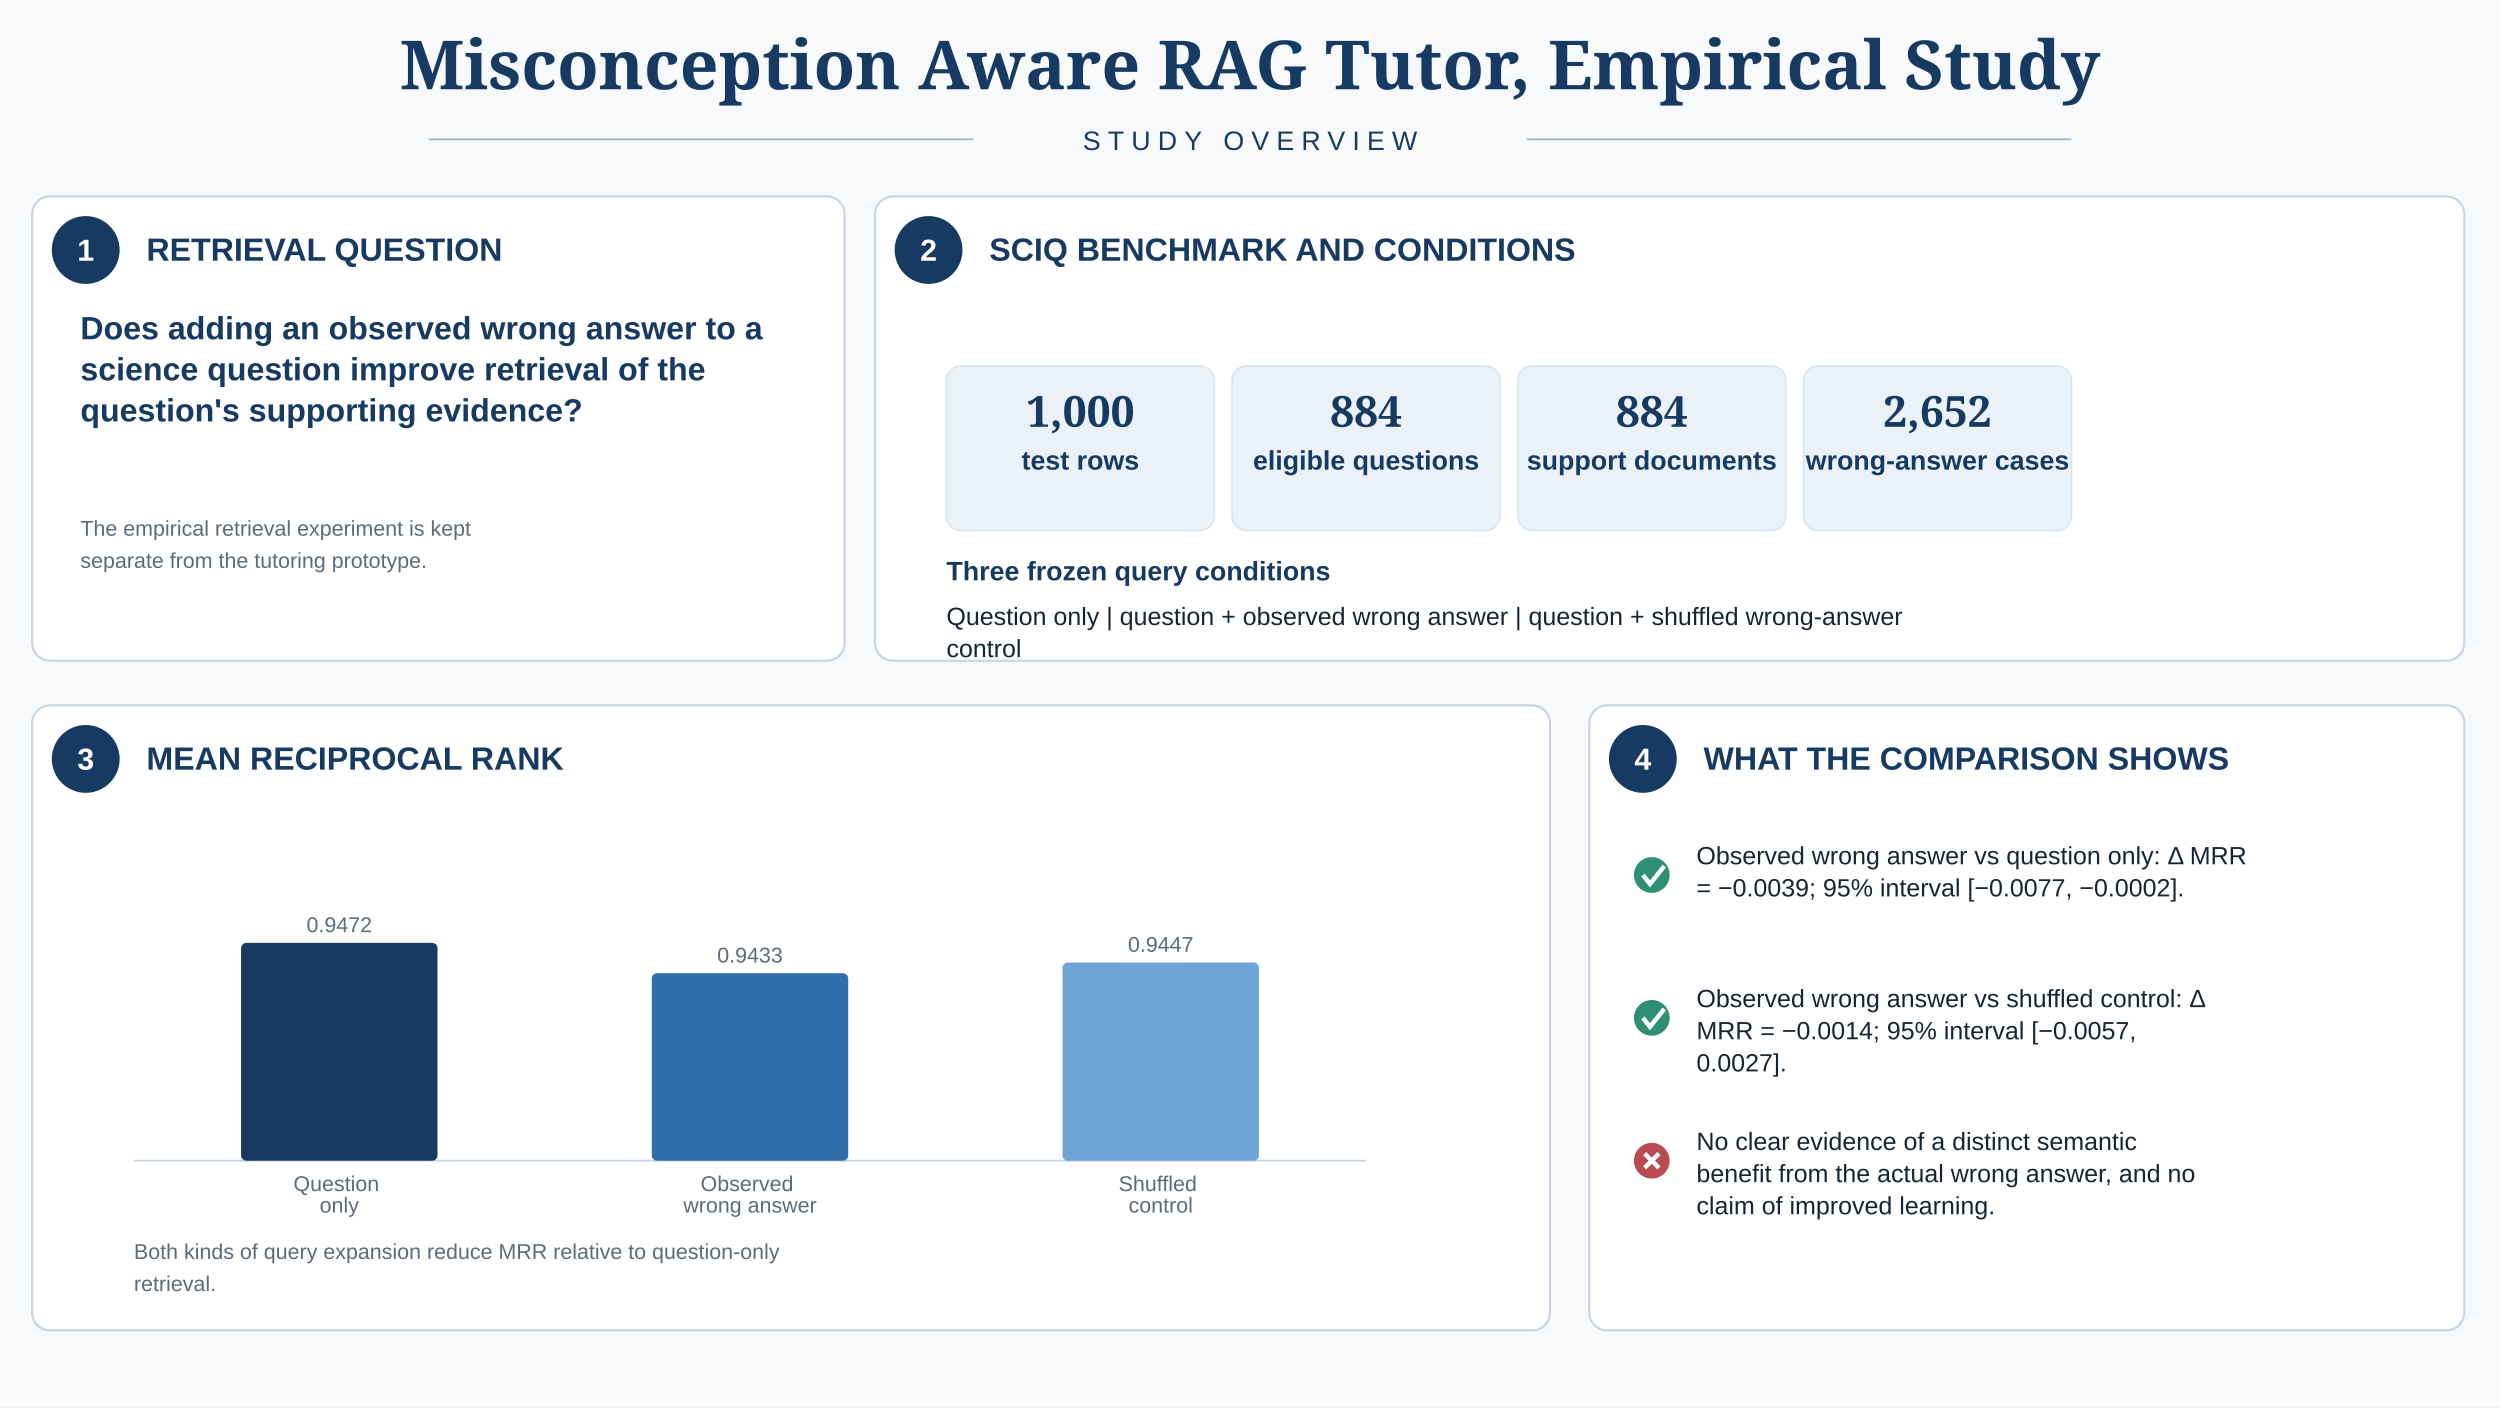
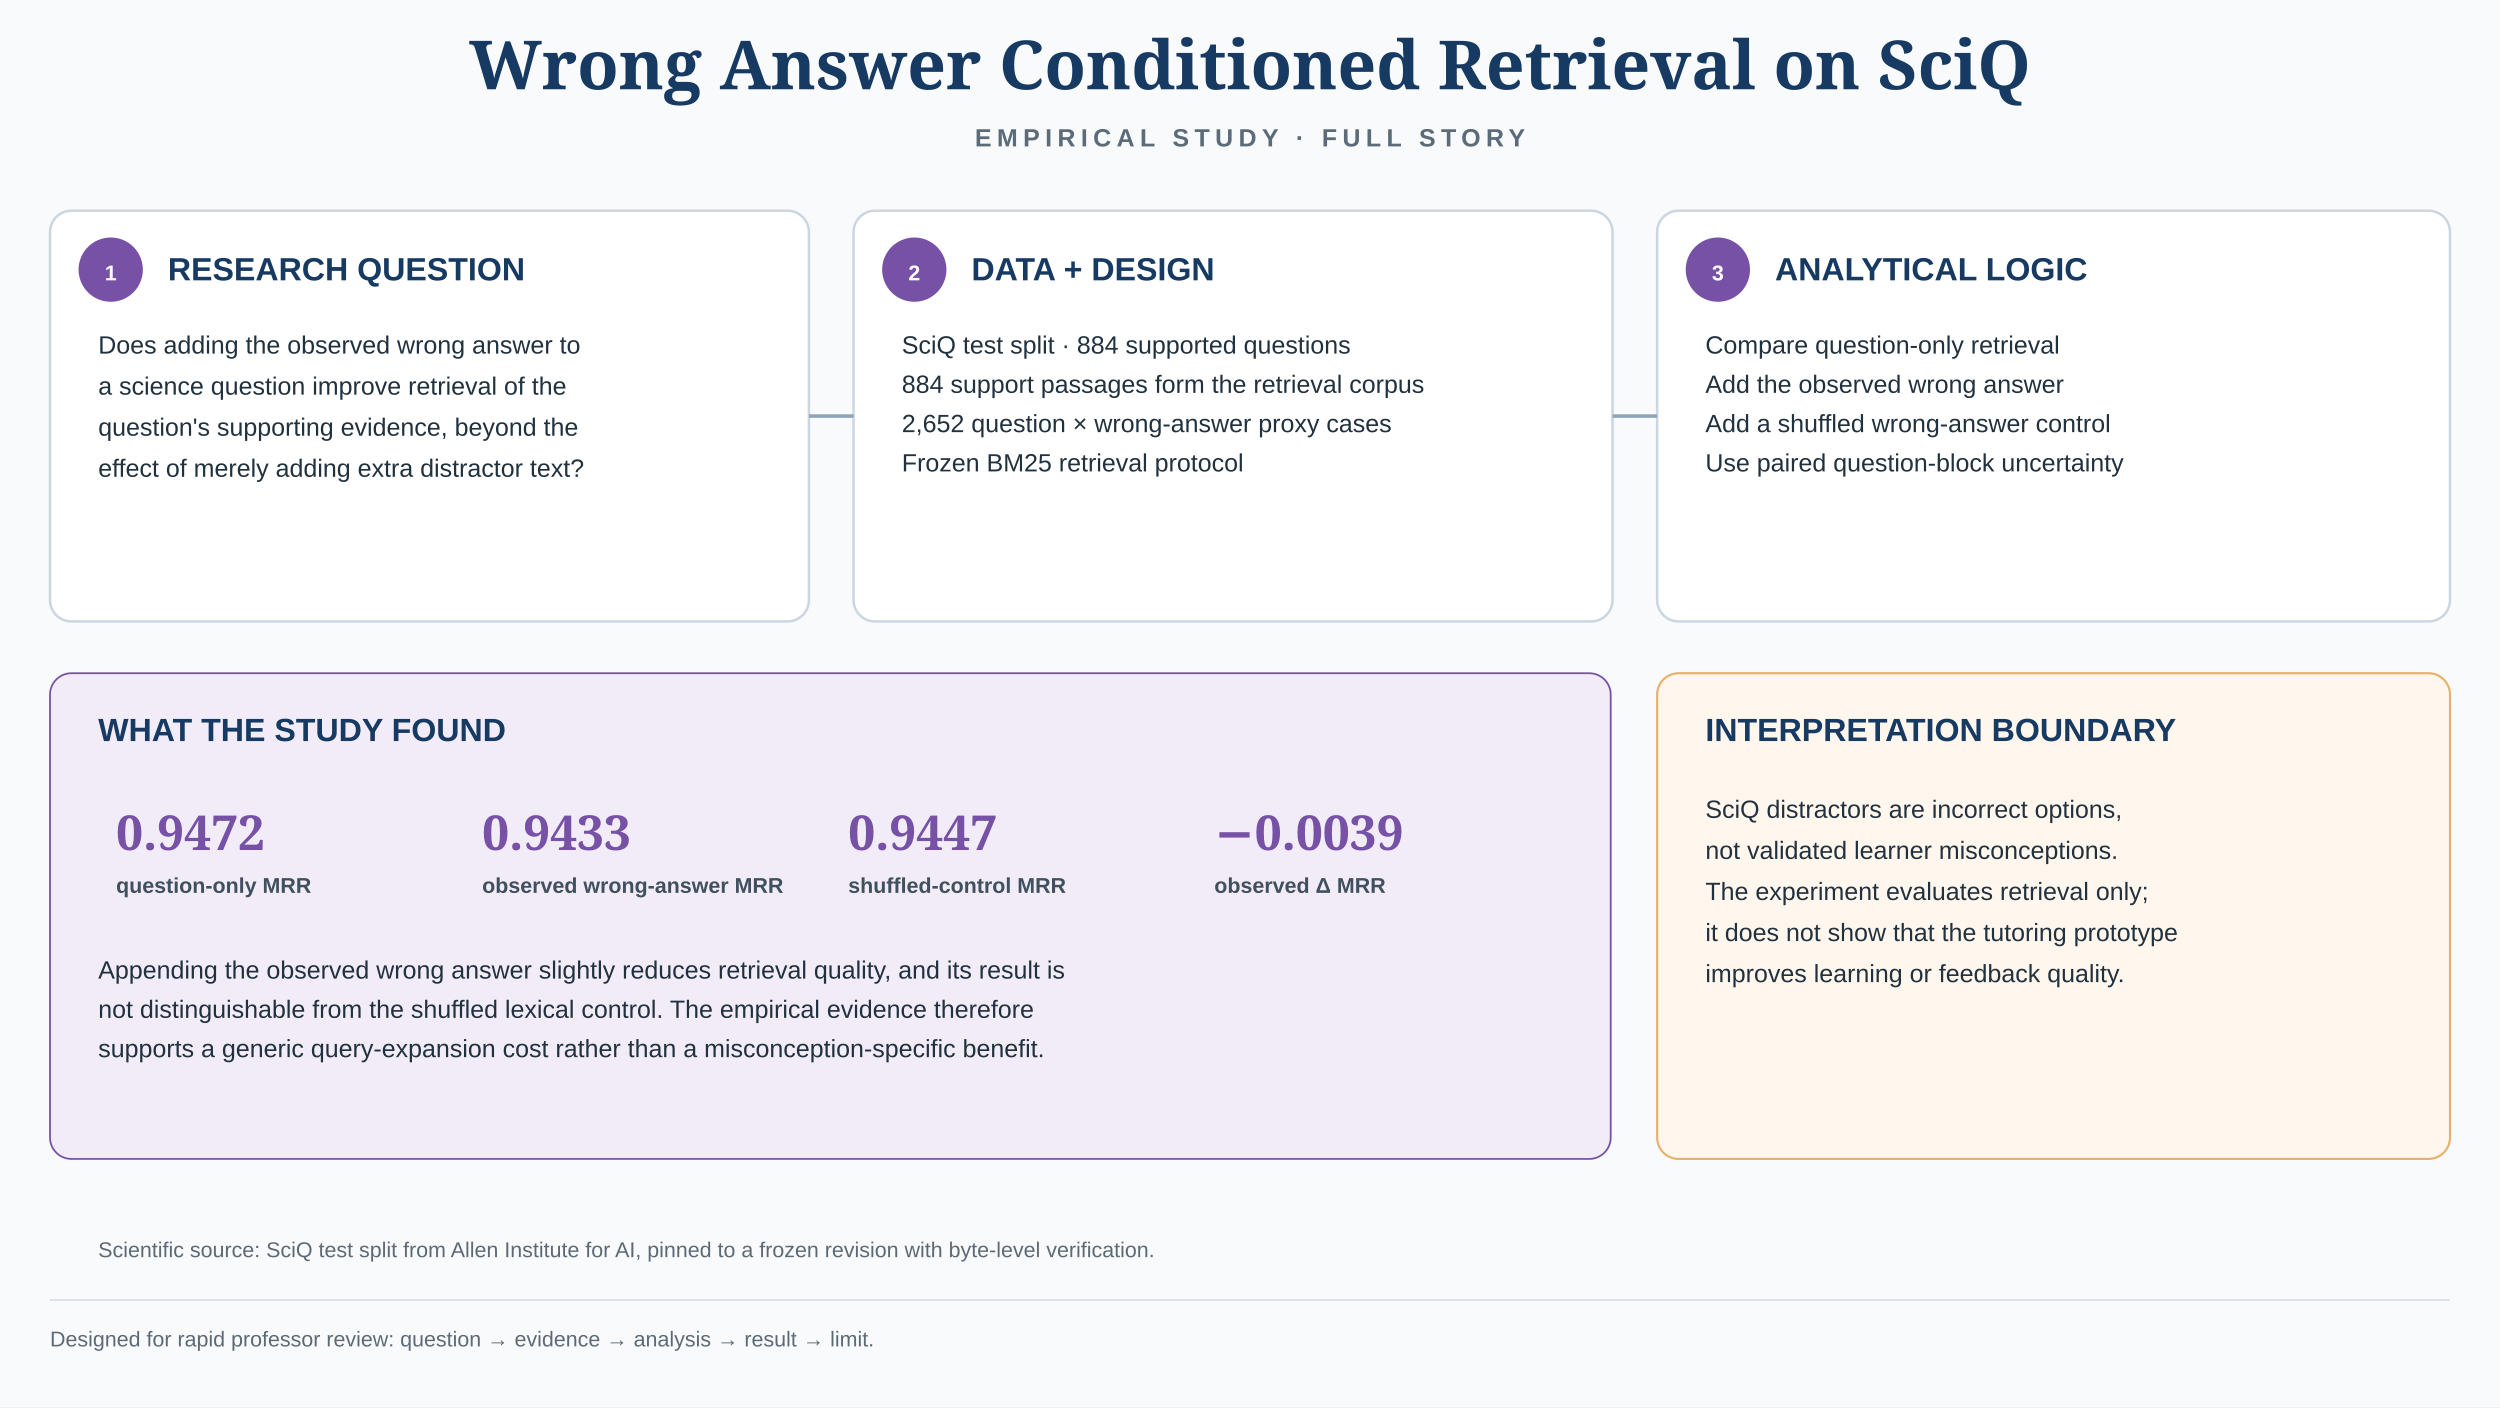
<svg xmlns="http://www.w3.org/2000/svg" viewBox="0 0 1400 788" role="img" aria-labelledby="title desc">
-   <rect width="1400" height="788" fill="#F7F9FB" />
-   <style>
- .title{font-family:Georgia,serif;font-weight:700;fill:#173A63;font-size:38px}
- .subtitle{font-family:Arial,sans-serif;fill:#173A63;font-size:15px;letter-spacing:4px}
- .h{font-family:Arial,sans-serif;font-weight:700;fill:#173A63;font-size:18px}
- .h2{font-family:Arial,sans-serif;font-weight:700;fill:#173A63;font-size:15px}
- .txt{font-family:Arial,sans-serif;fill:#172533;font-size:14px}
- .sm{font-family:Arial,sans-serif;fill:#5C6B78;font-size:12px}
- .metric{font-family:Georgia,serif;font-weight:700;fill:#173A63;font-size:24px}
- .card{fill:#FFFFFF;stroke:#C8D5E1;stroke-width:1.2}
- .soft{fill:#EAF2F8;stroke:#D9E6F0;stroke-width:1}
- </style>
-   <text x="700" y="50" text-anchor="middle" class="title">Misconception Aware RAG Tutor, Empirical Study</text>
-   <line x1="240" y1="78" x2="545" y2="78" stroke="#9DB5CB" />
-   <line x1="855" y1="78" x2="1160" y2="78" stroke="#9DB5CB" />
-   <text x="700" y="84" text-anchor="middle" class="subtitle">STUDY OVERVIEW</text>
-   <rect x="18" y="110" width="455" height="260" rx="10" class="card" />
-   <circle cx="48" cy="140" r="19" fill="#173A63" />
-   <text x="48" y="146" text-anchor="middle" fill="white" font-family="Arial" font-weight="700" font-size="17">1</text>
-   <text x="82" y="146" class="h">RETRIEVAL QUESTION</text>
-   <text x="45" y="190" class="h">
-     <tspan x="45">Does adding an observed wrong answer to a</tspan>
-     <tspan x="45" dy="23">science question improve retrieval of the</tspan>
-     <tspan x="45" dy="23">question's supporting evidence?</tspan>
+   <rect width="1400" height="788" fill="#F8FAFC" />
+   <style>.title{font:700 38px Georgia,serif;fill:#173A63}.sub{font:600 14px Arial,sans-serif;fill:#5B6B7A;letter-spacing:3px}.h{font:700 18px Arial,sans-serif;fill:#173A63}.body{font:14px Arial,sans-serif;fill:#21313E}.small{font:12px Arial,sans-serif;fill:#5D6A75}.metric{font:700 27px Georgia,serif;fill:#7651A6}.metricLabel{font:600 12px Arial,sans-serif;fill:#40505E}.card{fill:#FFF;stroke:#CBD6E0;stroke-width:1.4}.soft{fill:#F1ECF8;stroke:#7651A6;stroke-width:1}.flow{stroke:#8FA4B8;stroke-width:2;fill:none}.accent{fill:#7651A6}.warn{fill:#FFF7ED;stroke:#E7B06B;stroke-width:1.2}</style>
+   <text x="700" y="50" text-anchor="middle" class="title">Wrong Answer Conditioned Retrieval on SciQ</text>
+   <text x="700" y="82" text-anchor="middle" class="sub">EMPIRICAL STUDY · FULL STORY</text>
+   <rect x="28" y="118" width="425" height="230" rx="12" class="card" />
+   <circle cx="62" cy="151" r="18" class="accent" />
+   <text x="62" y="157" text-anchor="middle" fill="#fff" font-family="Arial" font-weight="700">1</text>
+   <text x="94" y="157" class="h">RESEARCH QUESTION</text>
+   <text x="55" y="198" class="body">
+     <tspan x="55">Does adding the observed wrong answer to</tspan>
+     <tspan x="55" dy="23">a science question improve retrieval of the</tspan>
+     <tspan x="55" dy="23">question's supporting evidence, beyond the</tspan>
+     <tspan x="55" dy="23">effect of merely adding extra distractor text?</tspan>
  </text>
-   <text x="45" y="300" class="sm">
-     <tspan x="45">The empirical retrieval experiment is kept</tspan>
-     <tspan x="45" dy="18">separate from the tutoring prototype.</tspan>
+   <rect x="478" y="118" width="425" height="230" rx="12" class="card" />
+   <circle cx="512" cy="151" r="18" class="accent" />
+   <text x="512" y="157" text-anchor="middle" fill="#fff" font-family="Arial" font-weight="700">2</text>
+   <text x="544" y="157" class="h">DATA + DESIGN</text>
+   <text x="505" y="198" class="body">
+     <tspan x="505">SciQ test split · 884 supported questions</tspan>
+     <tspan x="505" dy="22">884 support passages form the retrieval corpus</tspan>
+     <tspan x="505" dy="22">2,652 question × wrong-answer proxy cases</tspan>
+     <tspan x="505" dy="22">Frozen BM25 retrieval protocol</tspan>
  </text>
-   <rect x="490" y="110" width="890" height="260" rx="10" class="card" />
-   <circle cx="520" cy="140" r="19" fill="#173A63" />
-   <text x="520" y="146" text-anchor="middle" fill="white" font-family="Arial" font-weight="700" font-size="17">2</text>
-   <text x="554" y="146" class="h">SCIQ BENCHMARK AND CONDITIONS</text>
-   <rect x="530" y="205" width="150" height="92" rx="8" class="soft" />
-   <text x="605" y="239" class="metric" text-anchor="middle">1,000</text>
-   <text x="605" y="263" class="h2" text-anchor="middle">test rows</text>
-   <rect x="690" y="205" width="150" height="92" rx="8" class="soft" />
-   <text x="765" y="239" class="metric" text-anchor="middle">884</text>
-   <text x="765" y="263" class="h2" text-anchor="middle">eligible questions</text>
-   <rect x="850" y="205" width="150" height="92" rx="8" class="soft" />
-   <text x="925" y="239" class="metric" text-anchor="middle">884</text>
-   <text x="925" y="263" class="h2" text-anchor="middle">support documents</text>
-   <rect x="1010" y="205" width="150" height="92" rx="8" class="soft" />
-   <text x="1085" y="239" class="metric" text-anchor="middle">2,652</text>
-   <text x="1085" y="263" class="h2" text-anchor="middle">wrong-answer cases</text>
-   <text x="530" y="325" class="h2">Three frozen query conditions</text>
-   <text x="530" y="350" class="txt">
-     <tspan x="530">Question only  |  question + observed wrong answer  |  question + shuffled wrong-answer</tspan>
-     <tspan x="530" dy="18">control</tspan>
+   <rect x="928" y="118" width="444" height="230" rx="12" class="card" />
+   <circle cx="962" cy="151" r="18" class="accent" />
+   <text x="962" y="157" text-anchor="middle" fill="#fff" font-family="Arial" font-weight="700">3</text>
+   <text x="994" y="157" class="h">ANALYTICAL LOGIC</text>
+   <text x="955" y="198" class="body">
+     <tspan x="955">Compare question-only retrieval</tspan>
+     <tspan x="955" dy="22">Add the observed wrong answer</tspan>
+     <tspan x="955" dy="22">Add a shuffled wrong-answer control</tspan>
+     <tspan x="955" dy="22">Use paired question-block uncertainty</tspan>
  </text>
-   <rect x="18" y="395" width="850" height="350" rx="10" class="card" />
-   <circle cx="48" cy="425" r="19" fill="#173A63" />
-   <text x="48" y="431" text-anchor="middle" fill="white" font-family="Arial" font-weight="700" font-size="17">3</text>
-   <text x="82" y="431" class="h">MEAN RECIPROCAL RANK</text>
-   <line x1="75" y1="650" x2="765" y2="650" stroke="#C8D5E1" />
-   <rect x="135" y="528" width="110" height="122" rx="3" fill="#173A63" />
-   <text x="190" y="522" class="sm" text-anchor="middle">0.9472</text>
-   <text x="190" y="667" class="sm" text-anchor="middle">
-     <tspan x="190">Question</tspan>
-     <tspan x="190" dy="12">only</tspan>
+   <path d="M453 233 H478 M903 233 H928" class="flow" />
+   <rect x="28" y="377" width="874" height="272" rx="12" class="soft" />
+   <text x="55" y="415" class="h">WHAT THE STUDY FOUND</text>
+   <text x="65" y="476" class="metric">0.9472</text>
+   <text x="65" y="500" class="metricLabel">question-only MRR</text>
+   <text x="270" y="476" class="metric">0.9433</text>
+   <text x="270" y="500" class="metricLabel">observed wrong-answer MRR</text>
+   <text x="475" y="476" class="metric">0.9447</text>
+   <text x="475" y="500" class="metricLabel">shuffled-control MRR</text>
+   <text x="680" y="476" class="metric">−0.0039</text>
+   <text x="680" y="500" class="metricLabel">observed Δ MRR</text>
+   <text x="55" y="548" class="body">
+     <tspan x="55">Appending the observed wrong answer slightly reduces retrieval quality, and its result is</tspan>
+     <tspan x="55" dy="22">not distinguishable from the shuffled lexical control. The empirical evidence therefore</tspan>
+     <tspan x="55" dy="22">supports a generic query-expansion cost rather than a misconception-specific benefit.</tspan>
  </text>
-   <rect x="365" y="545" width="110" height="105" rx="3" fill="#2F6EAA" />
-   <text x="420" y="539" class="sm" text-anchor="middle">0.9433</text>
-   <text x="420" y="667" class="sm" text-anchor="middle">
-     <tspan x="420">Observed</tspan>
-     <tspan x="420" dy="12">wrong answer</tspan>
+   <rect x="928" y="377" width="444" height="272" rx="12" class="warn" />
+   <text x="955" y="415" class="h">INTERPRETATION BOUNDARY</text>
+   <text x="955" y="458" class="body">
+     <tspan x="955">SciQ distractors are incorrect options,</tspan>
+     <tspan x="955" dy="23">not validated learner misconceptions.</tspan>
+     <tspan x="955" dy="23">The experiment evaluates retrieval only;</tspan>
+     <tspan x="955" dy="23">it does not show that the tutoring prototype</tspan>
+     <tspan x="955" dy="23">improves learning or feedback quality.</tspan>
  </text>
-   <rect x="595" y="539" width="110" height="111" rx="3" fill="#6EA4D7" />
-   <text x="650" y="533" class="sm" text-anchor="middle">0.9447</text>
-   <text x="650" y="667" class="sm" text-anchor="middle">
-     <tspan x="650">Shuffled</tspan>
-     <tspan x="650" dy="12">control</tspan>
-   </text>
-   <text x="75" y="705" class="sm">
-     <tspan x="75">Both kinds of query expansion reduce MRR relative to question-only</tspan>
-     <tspan x="75" dy="18">retrieval.</tspan>
-   </text>
-   <rect x="890" y="395" width="490" height="350" rx="10" class="card" />
-   <circle cx="920" cy="425" r="19" fill="#173A63" />
-   <text x="920" y="431" text-anchor="middle" fill="white" font-family="Arial" font-weight="700" font-size="17">4</text>
-   <text x="954" y="431" class="h">WHAT THE COMPARISON SHOWS</text>
-   <circle cx="925" cy="490" r="10" fill="#2F8F72" />
-   <path d="M 920 490 l4 5 l8 -10" stroke="white" stroke-width="2.5" fill="none" />
-   <text x="950" y="484" class="txt">
-     <tspan x="950">Observed wrong answer vs question only: Δ MRR</tspan>
-     <tspan x="950" dy="18">= −0.0039; 95% interval [−0.0077, −0.0002].</tspan>
-   </text>
-   <circle cx="925" cy="570" r="10" fill="#2F8F72" />
-   <path d="M 920 570 l4 5 l8 -10" stroke="white" stroke-width="2.5" fill="none" />
-   <text x="950" y="564" class="txt">
-     <tspan x="950">Observed wrong answer vs shuffled control: Δ</tspan>
-     <tspan x="950" dy="18">MRR = −0.0014; 95% interval [−0.0057,</tspan>
-     <tspan x="950" dy="18">0.0027].</tspan>
-   </text>
-   <circle cx="925" cy="650" r="10" fill="#B94B55" />
-   <path d="M 921 646 l8 8 M 929 646 l-8 8" stroke="white" stroke-width="2.5" />
-   <text x="950" y="644" class="txt">
-     <tspan x="950">No clear evidence of a distinct semantic</tspan>
-     <tspan x="950" dy="18">benefit from the actual wrong answer, and no</tspan>
-     <tspan x="950" dy="18">claim of improved learning.</tspan>
-   </text>
+   <text x="55" y="704" class="small">Scientific source: SciQ test split from Allen Institute for AI, pinned to a frozen revision with byte-level verification.</text>
+   <line x1="28" y1="728" x2="1372" y2="728" stroke="#D7E0E8" />
+   <text x="28" y="754" class="small">Designed for rapid professor review: question → evidence → analysis → result → limit.</text>
</svg>
